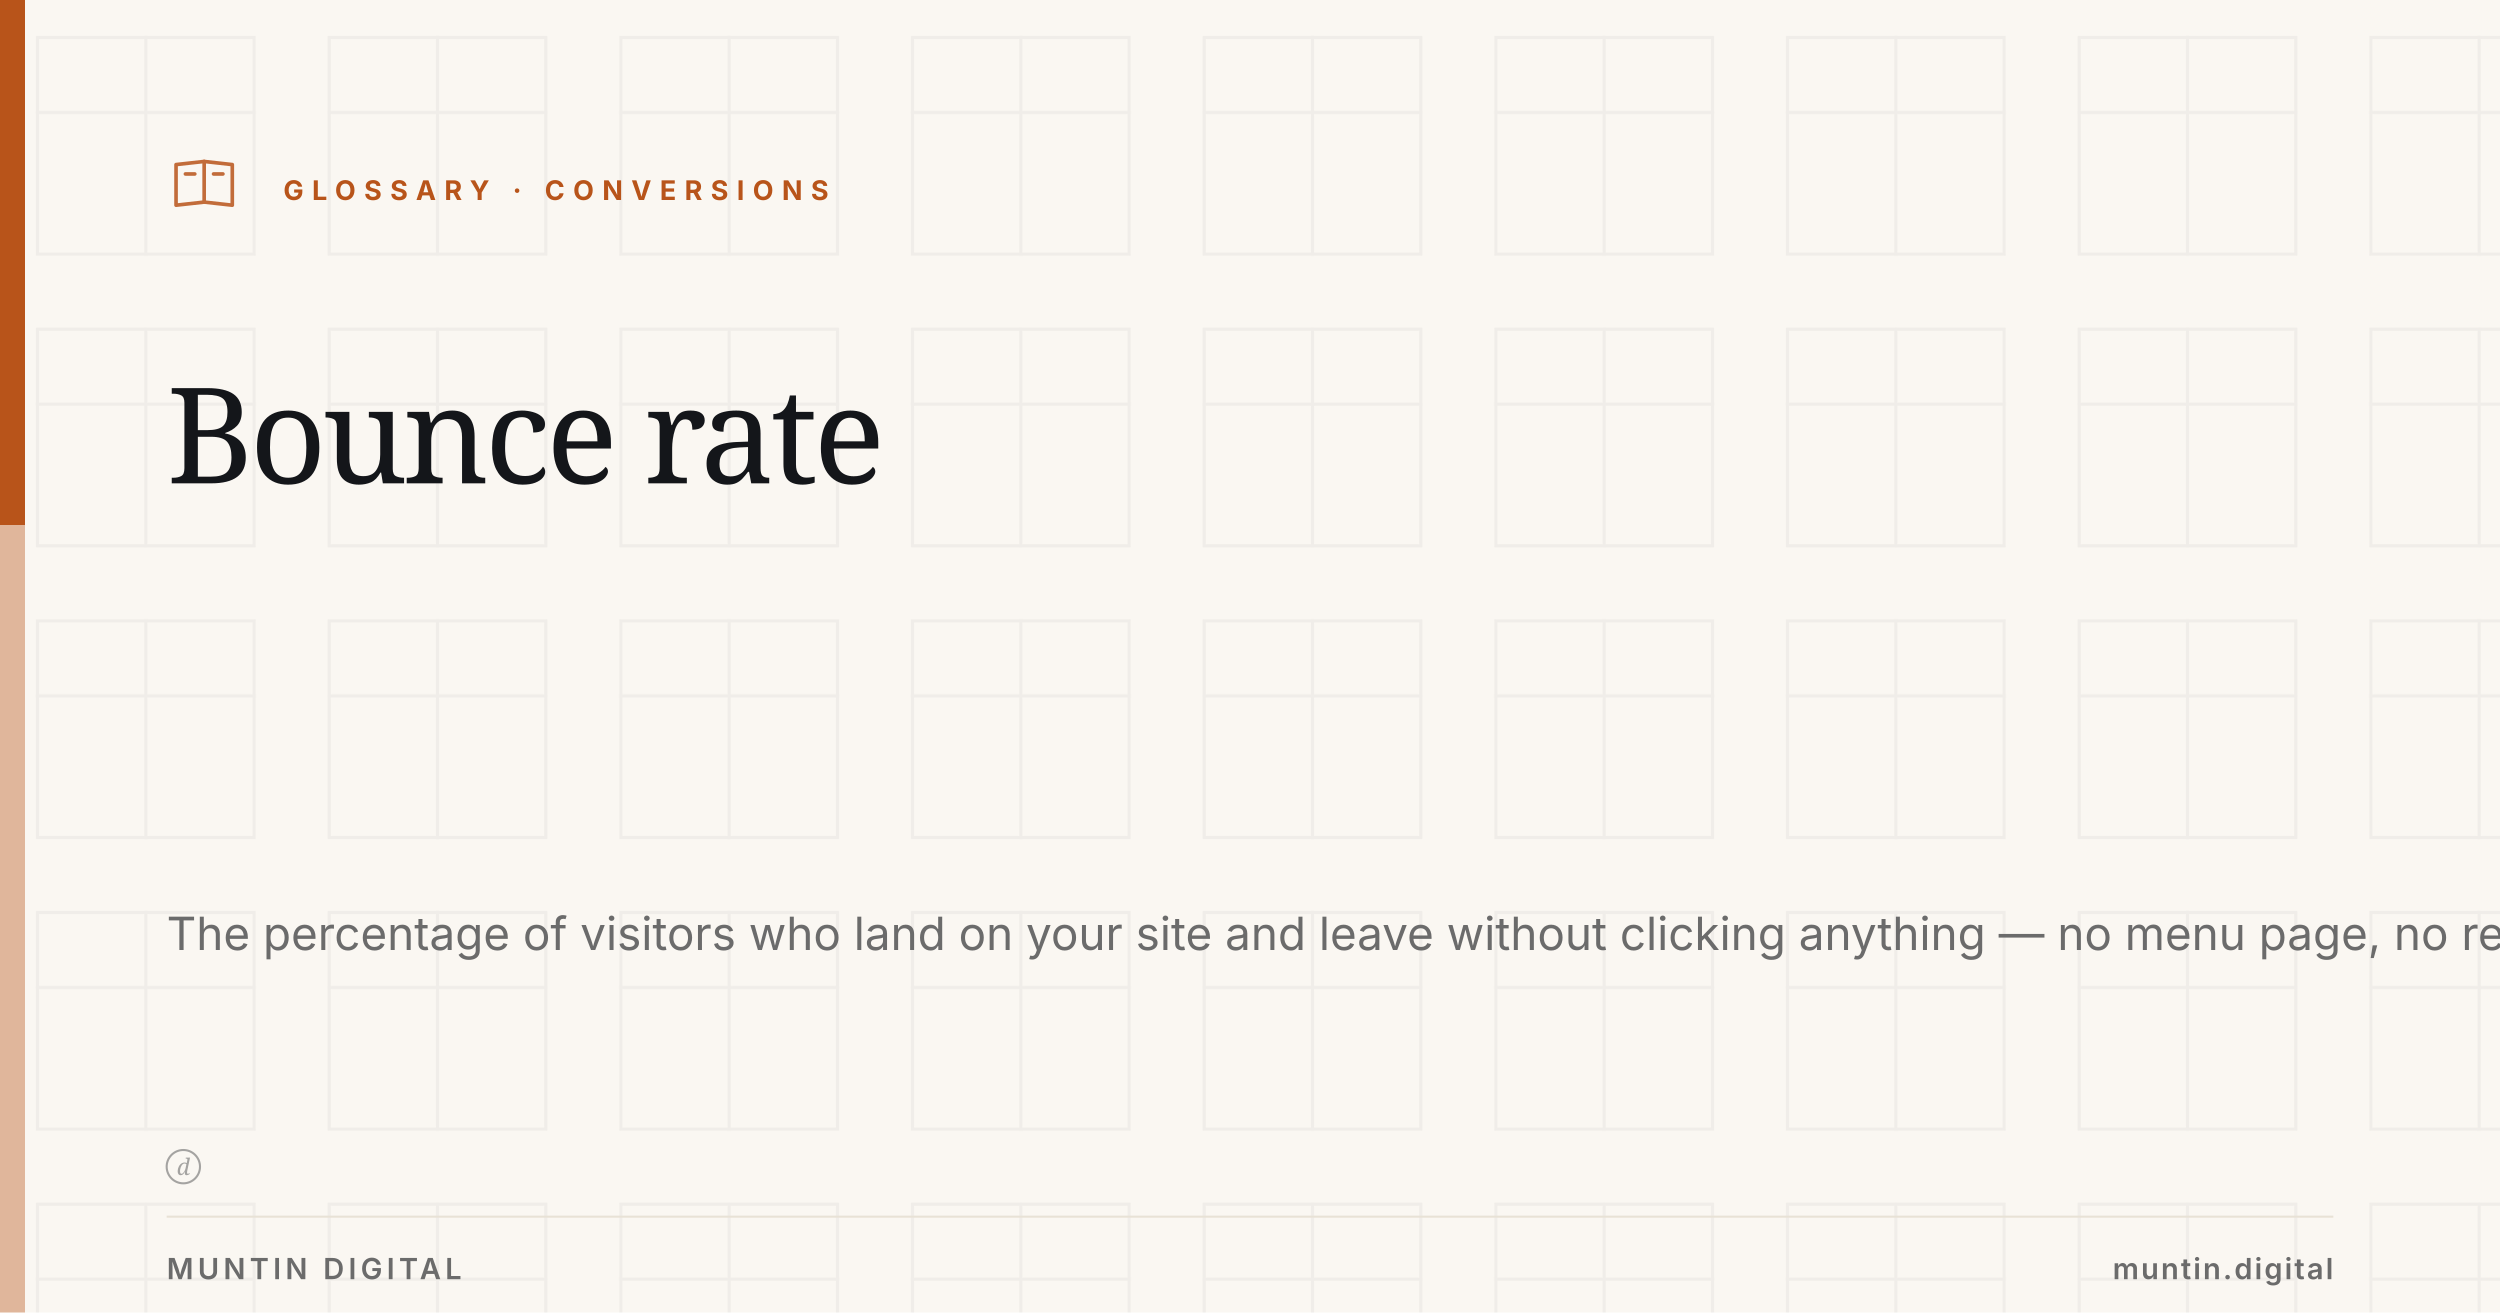
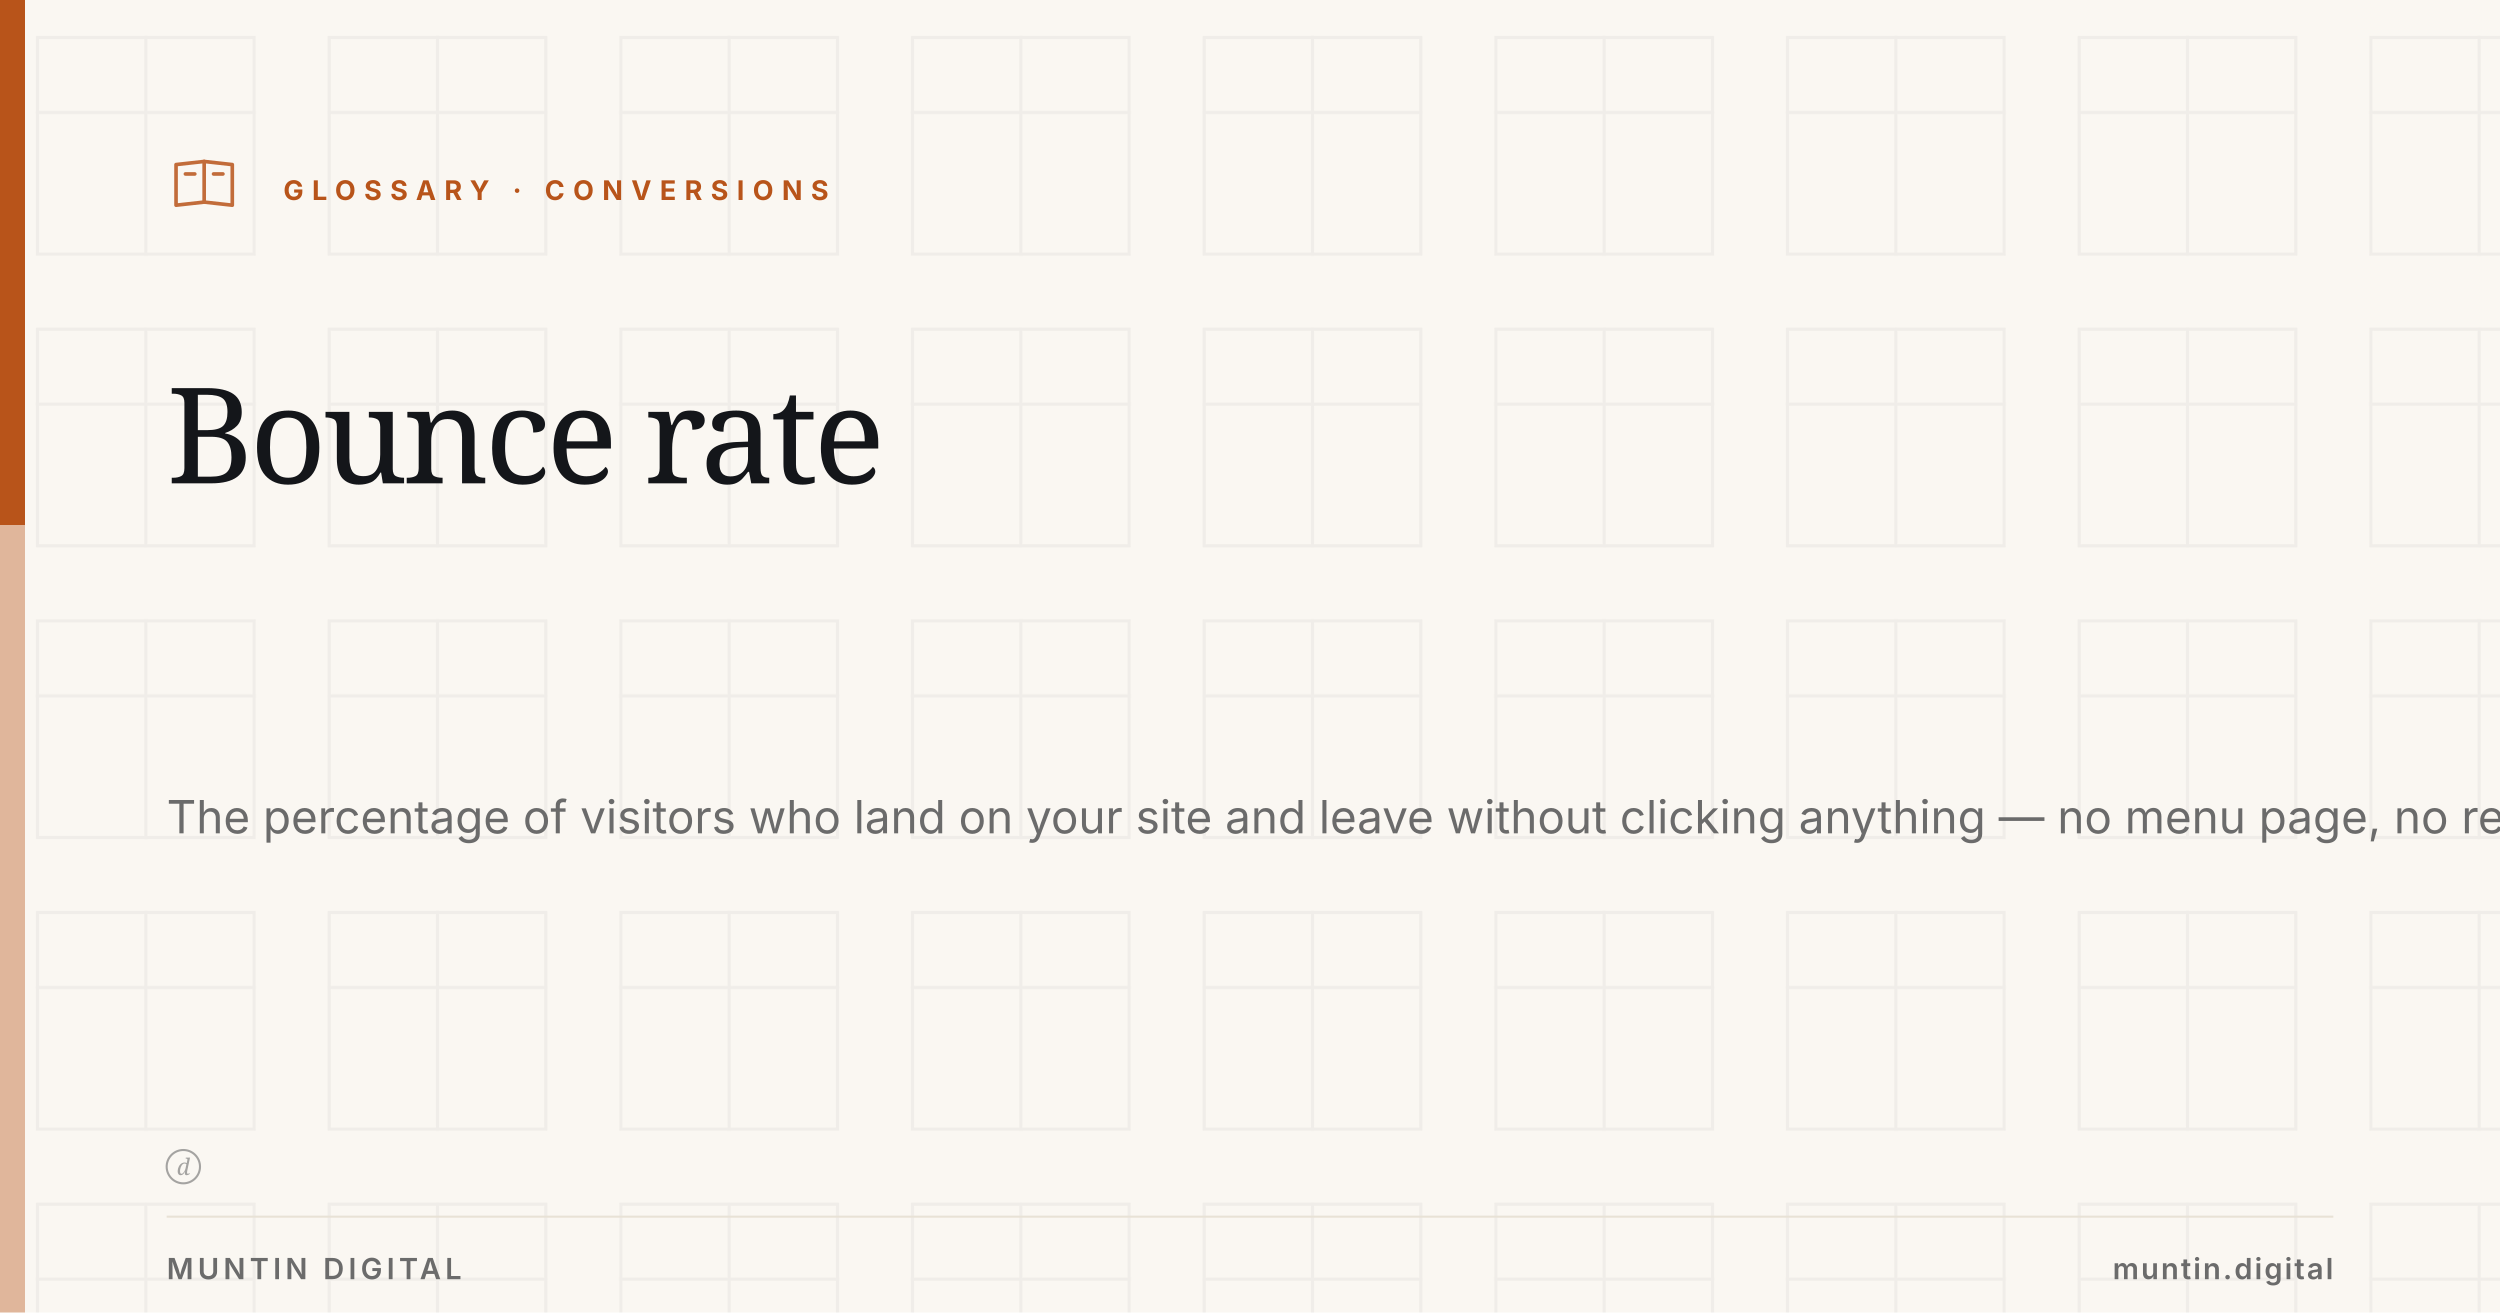
<svg xmlns="http://www.w3.org/2000/svg" viewBox="0 0 1200 630" width="1200" height="630">
  <rect width="1200" height="630" fill="#FAF7F2" />
  <defs>
    <pattern id="muntinField" x="0" y="0" width="140" height="140" patternUnits="userSpaceOnUse">
      <g transform="translate(18, 18)" fill="none" stroke="#14161A" stroke-width="1.5" stroke-linecap="square" stroke-linejoin="miter">
        <rect x="0" y="0" width="104" height="104" />
        <line x1="52" y1="0" x2="52" y2="104" />
        <line x1="0" y1="36" x2="104" y2="36" />
      </g>
    </pattern>
  </defs>
  <rect width="1200" height="630" fill="url(#muntinField)" opacity="0.045" />
  <rect x="0" y="0" width="12" height="252" fill="#B8541A" />
  <rect x="0" y="252" width="12" height="378" fill="#B8541A" opacity="0.4" />
  <g transform="translate(80, 70) scale(1.5)" fill="none" stroke="#B8541A" stroke-width="1.167" stroke-linecap="round" stroke-linejoin="round" color="#B8541A" opacity="0.85">
    <path d="M3 6 L12 5 L21 6 L21 19 L12 18 L3 19 Z" />
    <line x1="12" y1="5" x2="12" y2="18" />
    <line x1="6" y1="9" x2="9" y2="9" />
    <line x1="15" y1="9" x2="18" y2="9" />
  </g>
  <text x="136" y="96" font-family="Inter, Arial, sans-serif" font-size="13" font-weight="700" letter-spacing="4" fill="#B8541A">GLOSSARY · CONVERSIONS</text>
  <text x="80" y="232" font-family="Fraunces, Georgia, serif" font-size="64" font-weight="500" letter-spacing="-2" fill="#14161A">Bounce rate</text>
-   <text x="80" y="456" font-family="Inter, Arial, sans-serif" font-size="22" font-weight="400" fill="#6B6B6B">The percentage of visitors who land on your site and leave without clicking anything — no menu page, no reserve button, no second page.</text>
+   <text x="80" y="400" font-family="Inter, Arial, sans-serif" font-size="22" font-weight="400" fill="#6B6B6B">The percentage of visitors who land on your site and leave without clicking anything — no menu page, no reserve button, no second page.</text>
  <g transform="translate(80, 552)" fill="#6B6B6B" opacity="0.6">
    <circle cx="8" cy="8" r="8" fill="none" stroke="#6B6B6B" stroke-width="1" />
    <text x="8" y="12" text-anchor="middle" font-family="Fraunces, Georgia, serif" font-style="italic" font-size="11" font-weight="500" fill="#6B6B6B">d</text>
  </g>
  <line x1="80" y1="584" x2="1120" y2="584" stroke="#E8E2D6" stroke-width="1" />
  <text x="80" y="614" font-family="Inter, Arial, sans-serif" font-size="14" font-weight="600" letter-spacing="2" fill="#6B6B6B">MUNTIN DIGITAL</text>
  <text x="1120" y="614" text-anchor="end" font-family="Inter, Arial, sans-serif" font-size="14" font-weight="600" letter-spacing="1" fill="#6B6B6B">muntin.digital</text>
</svg>
